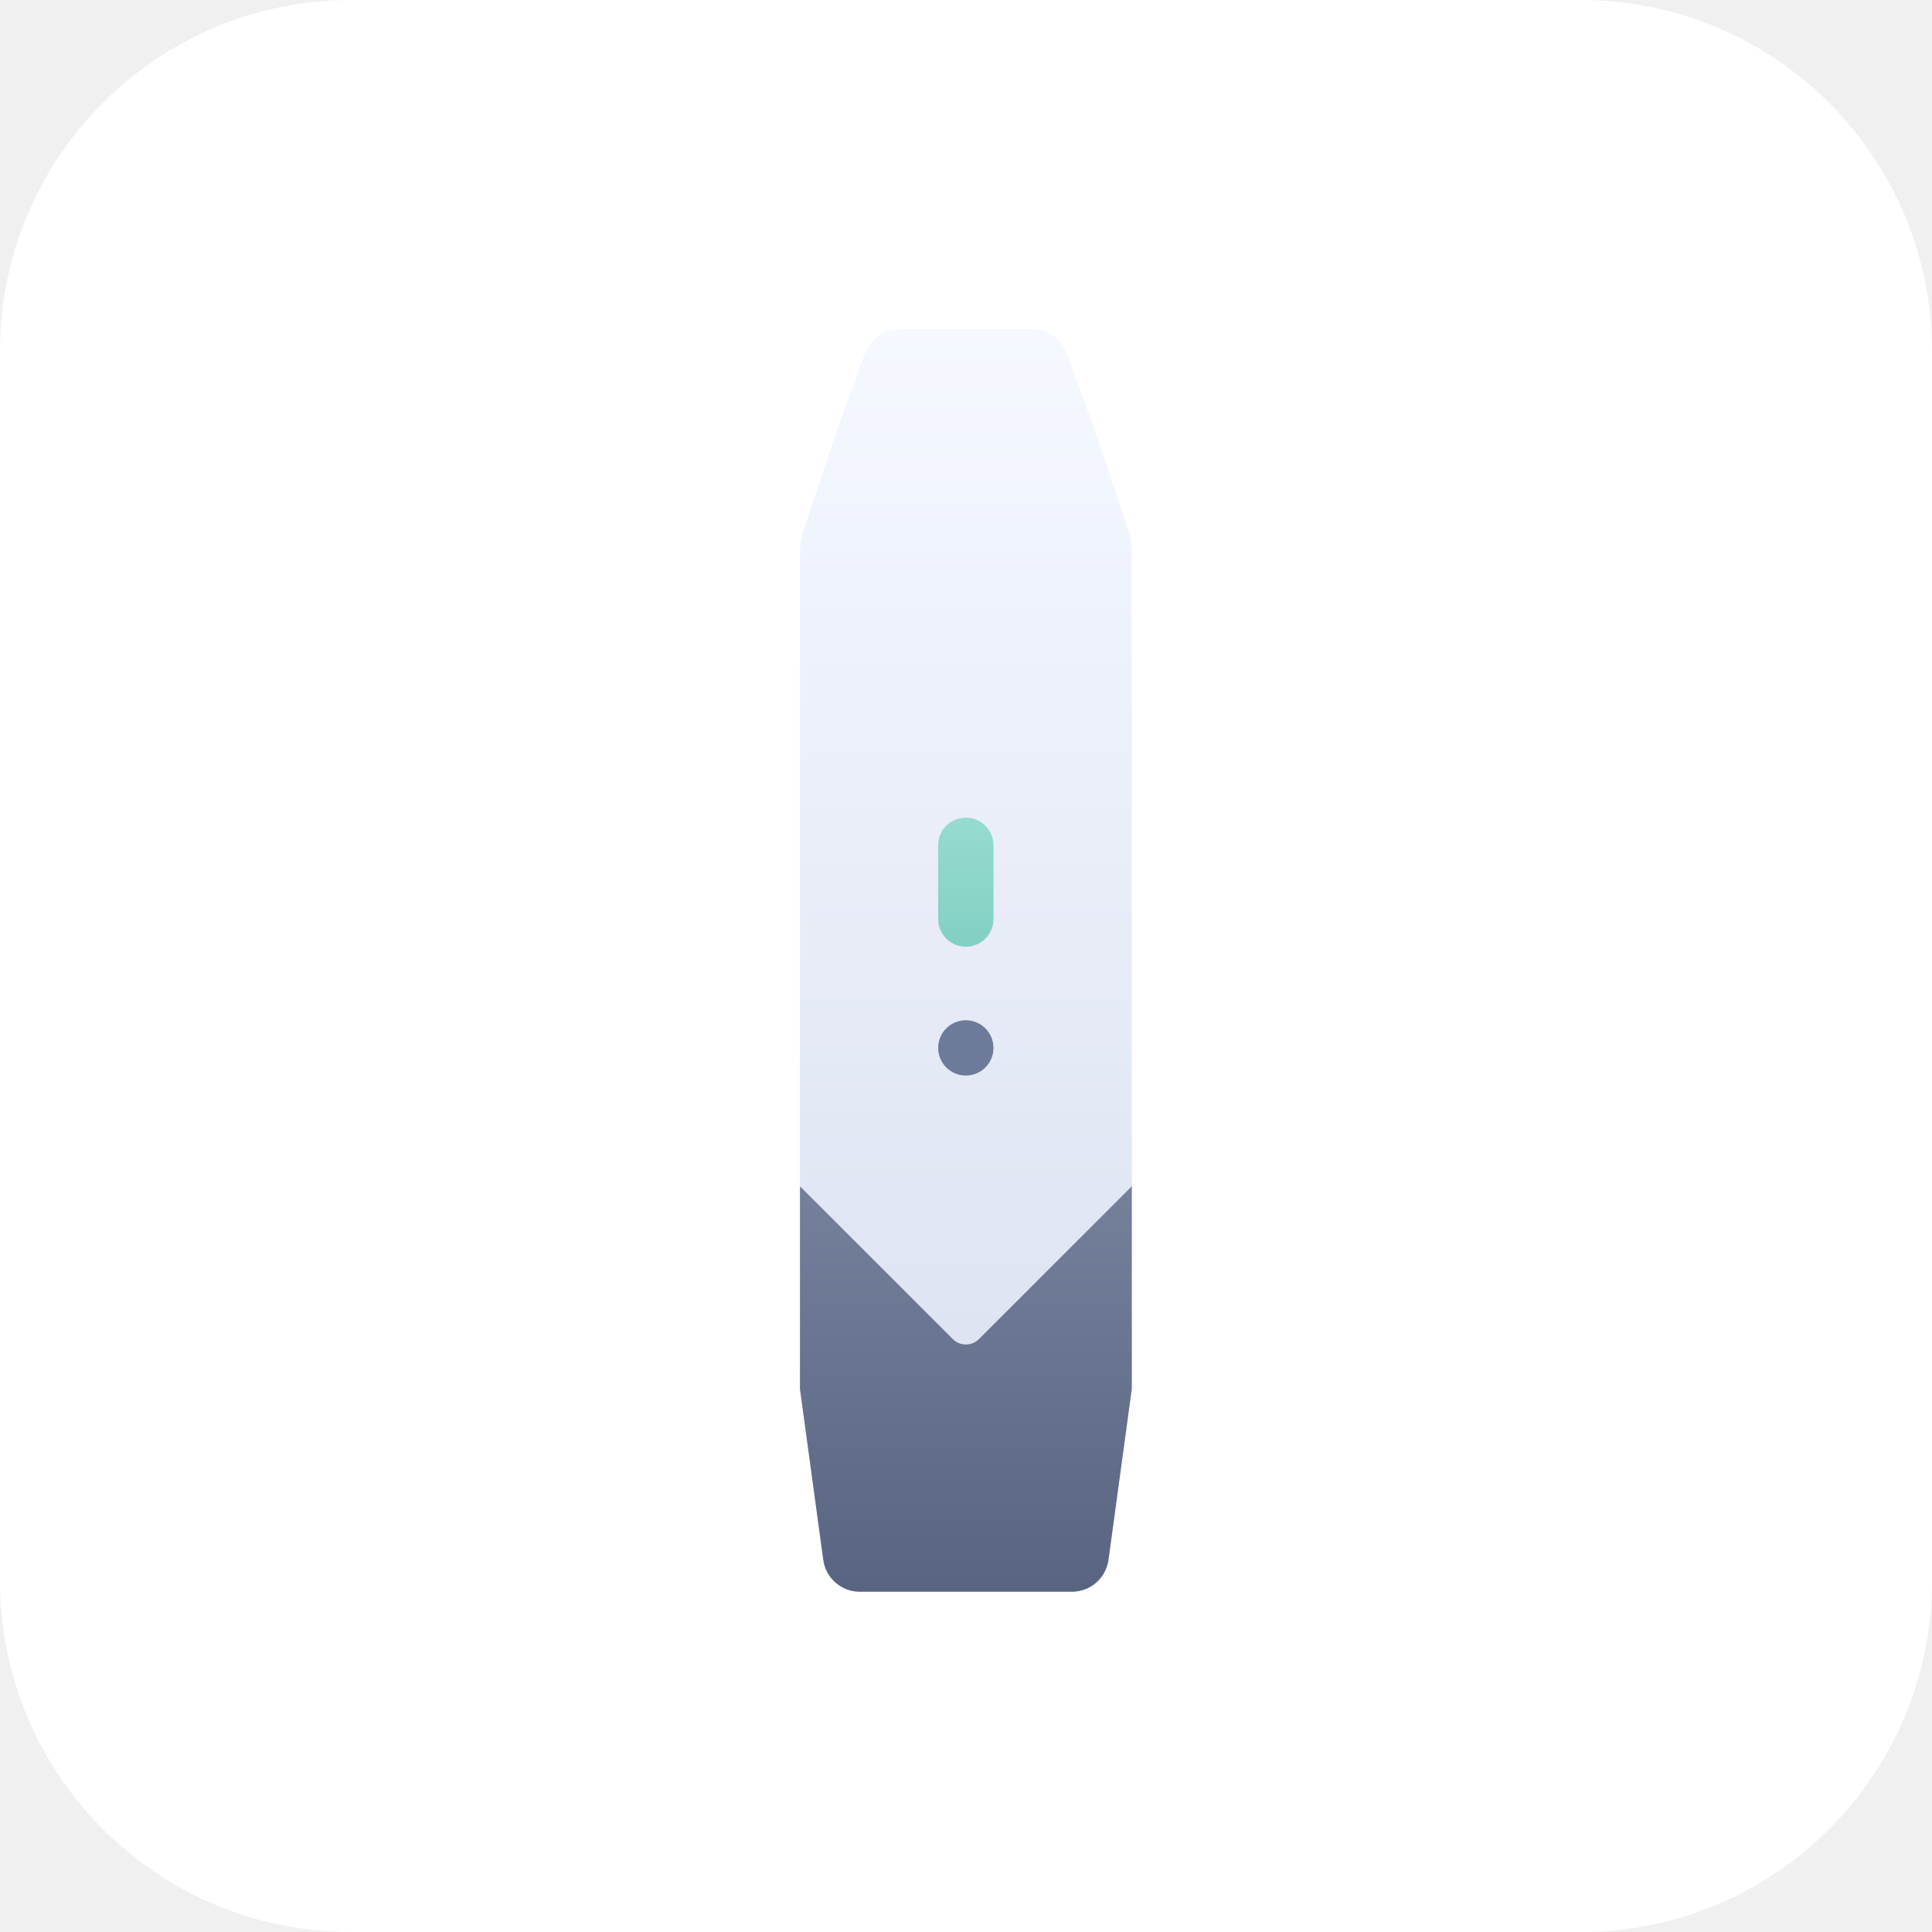
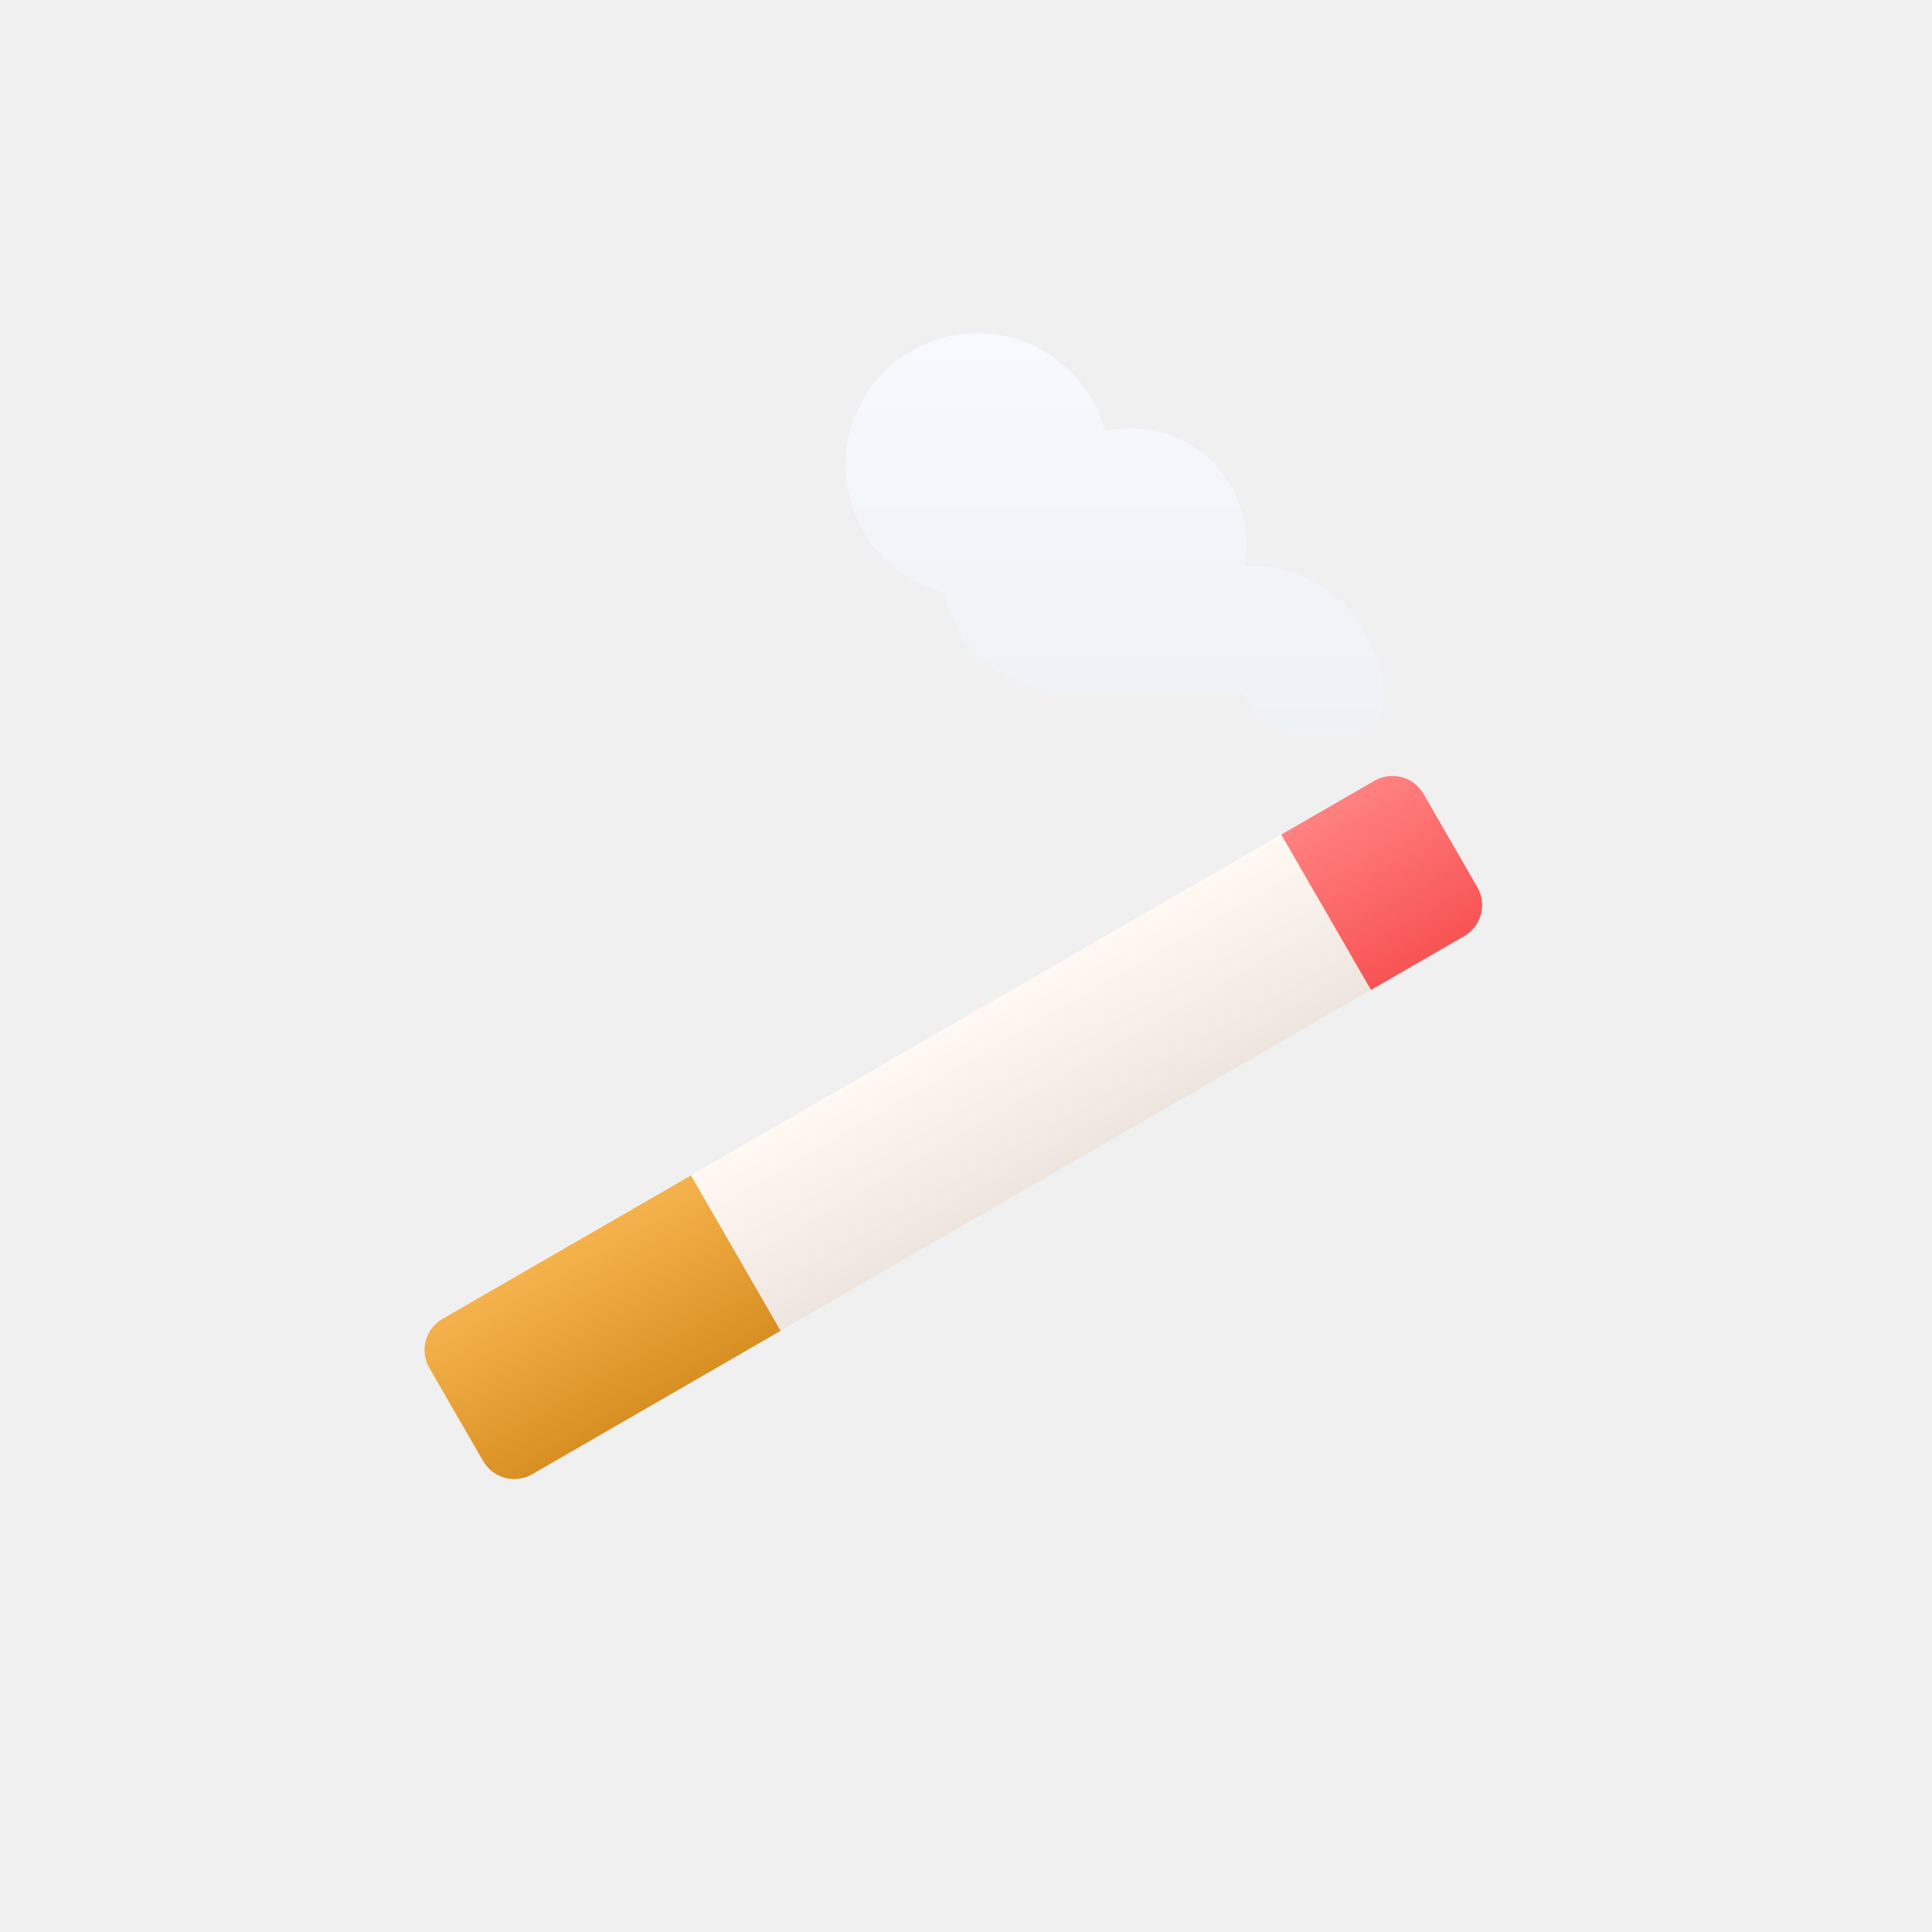
- <svg xmlns="http://www.w3.org/2000/svg" width="64" height="64" viewBox="0 0 64 64" fill="none">
-   <g id="icon/88/ê¶ë ¨í ì ìë´ë°°">
-     <rect width="64" height="64" rx="11.636" fill="white" />
-     <g id="Group 1261167700">
-       <path id="Vector 1504" d="M34.194 10.906H29.798C29.284 10.906 28.826 11.227 28.65 11.71L27.721 14.264L26.625 17.551C26.542 17.8 26.5 18.061 26.5 18.323V46.011L27.272 51.67C27.354 52.275 27.871 52.726 28.482 52.726H35.51C36.12 52.726 36.637 52.275 36.72 51.67L37.492 46.011V18.323C37.492 18.061 37.449 17.8 37.366 17.551L36.27 14.264L35.341 11.71C35.166 11.227 34.707 10.906 34.194 10.906Z" fill="url(#paint0_linear_5333_159729)" />
-       <path id="Vector 1505" d="M36.72 51.672L37.492 46.013V39.297L32.428 44.36C32.189 44.598 31.802 44.598 31.564 44.36L26.5 39.297V46.013L27.272 51.672C27.354 52.277 27.871 52.728 28.482 52.728H35.51C36.12 52.728 36.637 52.277 36.72 51.672Z" fill="url(#paint1_linear_5333_159729)" />
-       <rect id="Rectangle 34624726" x="31.078" y="27.086" width="1.832" height="4.274" rx="0.916" fill="url(#paint2_linear_5333_159729)" />
-       <rect id="Rectangle 34624727" x="31.078" y="33.797" width="1.832" height="1.832" rx="0.916" fill="#6D7A9A" />
+ <svg xmlns="http://www.w3.org/2000/svg" width="65" height="65" viewBox="0 0 65 65" fill="none">
+   <g id="icon/88/ì¼ë°ë´ë°°">
+     <g id="Group 1261167588">
+       <path id="Rectangle 34624717" d="M14.445 46.022C14.112 45.445 14.31 44.706 14.887 44.373L23.249 39.545L26.266 44.772L17.904 49.6C17.327 49.933 16.589 49.735 16.256 49.158L14.445 46.022Z" fill="url(#paint0_linear_1482_69151)" />
+       <rect id="Rectangle 34624718" width="22.932" height="6.035" transform="matrix(0.866008 -0.500031 0.499969 0.866043 23.248 39.5391)" fill="url(#paint1_linear_1482_69151)" />
+       <path id="Rectangle 34624719" d="M43.107 28.078L46.243 26.268C46.82 25.934 47.559 26.132 47.892 26.709L49.702 29.845C50.036 30.423 49.838 31.161 49.261 31.494L46.125 33.305L43.107 28.078Z" fill="url(#paint2_linear_1482_69151)" />
+       <path id="Union" fill-rule="evenodd" clip-rule="evenodd" d="M28.451 15.649C28.451 17.704 29.848 19.433 31.745 19.937C32.163 21.851 33.868 23.284 35.907 23.284H41.797C42.176 24.121 43.019 24.704 43.998 24.704H45.418C46.045 24.704 46.554 24.195 46.554 23.568C46.554 21.154 44.672 19.18 42.296 19.032V19.023H42.01H41.876C41.918 18.793 41.941 18.555 41.941 18.311C41.941 16.155 40.192 14.406 38.036 14.406C37.74 14.406 37.453 14.439 37.176 14.501C36.67 12.607 34.942 11.211 32.889 11.211C30.438 11.211 28.451 13.198 28.451 15.649Z" fill="url(#paint3_linear_1482_69151)" />
    </g>
  </g>
  <defs>
-     <linearGradient id="paint0_linear_5333_159729" x1="31.996" y1="10.906" x2="31.996" y2="52.726" gradientUnits="userSpaceOnUse">
-       <stop stop-color="#F5F8FF" />
-       <stop offset="1" stop-color="#D8DFEF" />
+     <linearGradient id="paint0_linear_1482_69151" x1="18.545" y1="42.261" x2="21.563" y2="47.487" gradientUnits="userSpaceOnUse">
+       <stop stop-color="#F5B24C" />
+       <stop offset="1" stop-color="#D88F22" />
    </linearGradient>
-     <linearGradient id="paint1_linear_5333_159729" x1="31.996" y1="39.297" x2="31.996" y2="52.728" gradientUnits="userSpaceOnUse">
-       <stop stop-color="#75809B" />
-       <stop offset="1" stop-color="#586481" />
+     <linearGradient id="paint1_linear_1482_69151" x1="11.466" y1="0" x2="11.466" y2="6.035" gradientUnits="userSpaceOnUse">
+       <stop stop-color="#FFF8F3" />
+       <stop offset="1" stop-color="#EEE5DF" />
    </linearGradient>
-     <linearGradient id="paint2_linear_5333_159729" x1="31.994" y1="27.086" x2="31.994" y2="31.36" gradientUnits="userSpaceOnUse">
-       <stop stop-color="#96DBCF" />
-       <stop offset="1" stop-color="#83CFC3" />
+     <linearGradient id="paint2_linear_1482_69151" x1="45.198" y1="26.871" x2="48.216" y2="32.097" gradientUnits="userSpaceOnUse">
+       <stop stop-color="#FF8181" />
+       <stop offset="1" stop-color="#F85353" />
+     </linearGradient>
+     <linearGradient id="paint3_linear_1482_69151" x1="37.502" y1="11.211" x2="37.502" y2="24.704" gradientUnits="userSpaceOnUse">
+       <stop stop-color="#F7F9FF" />
+       <stop offset="1" stop-color="#EEF1F5" />
    </linearGradient>
  </defs>
</svg>
